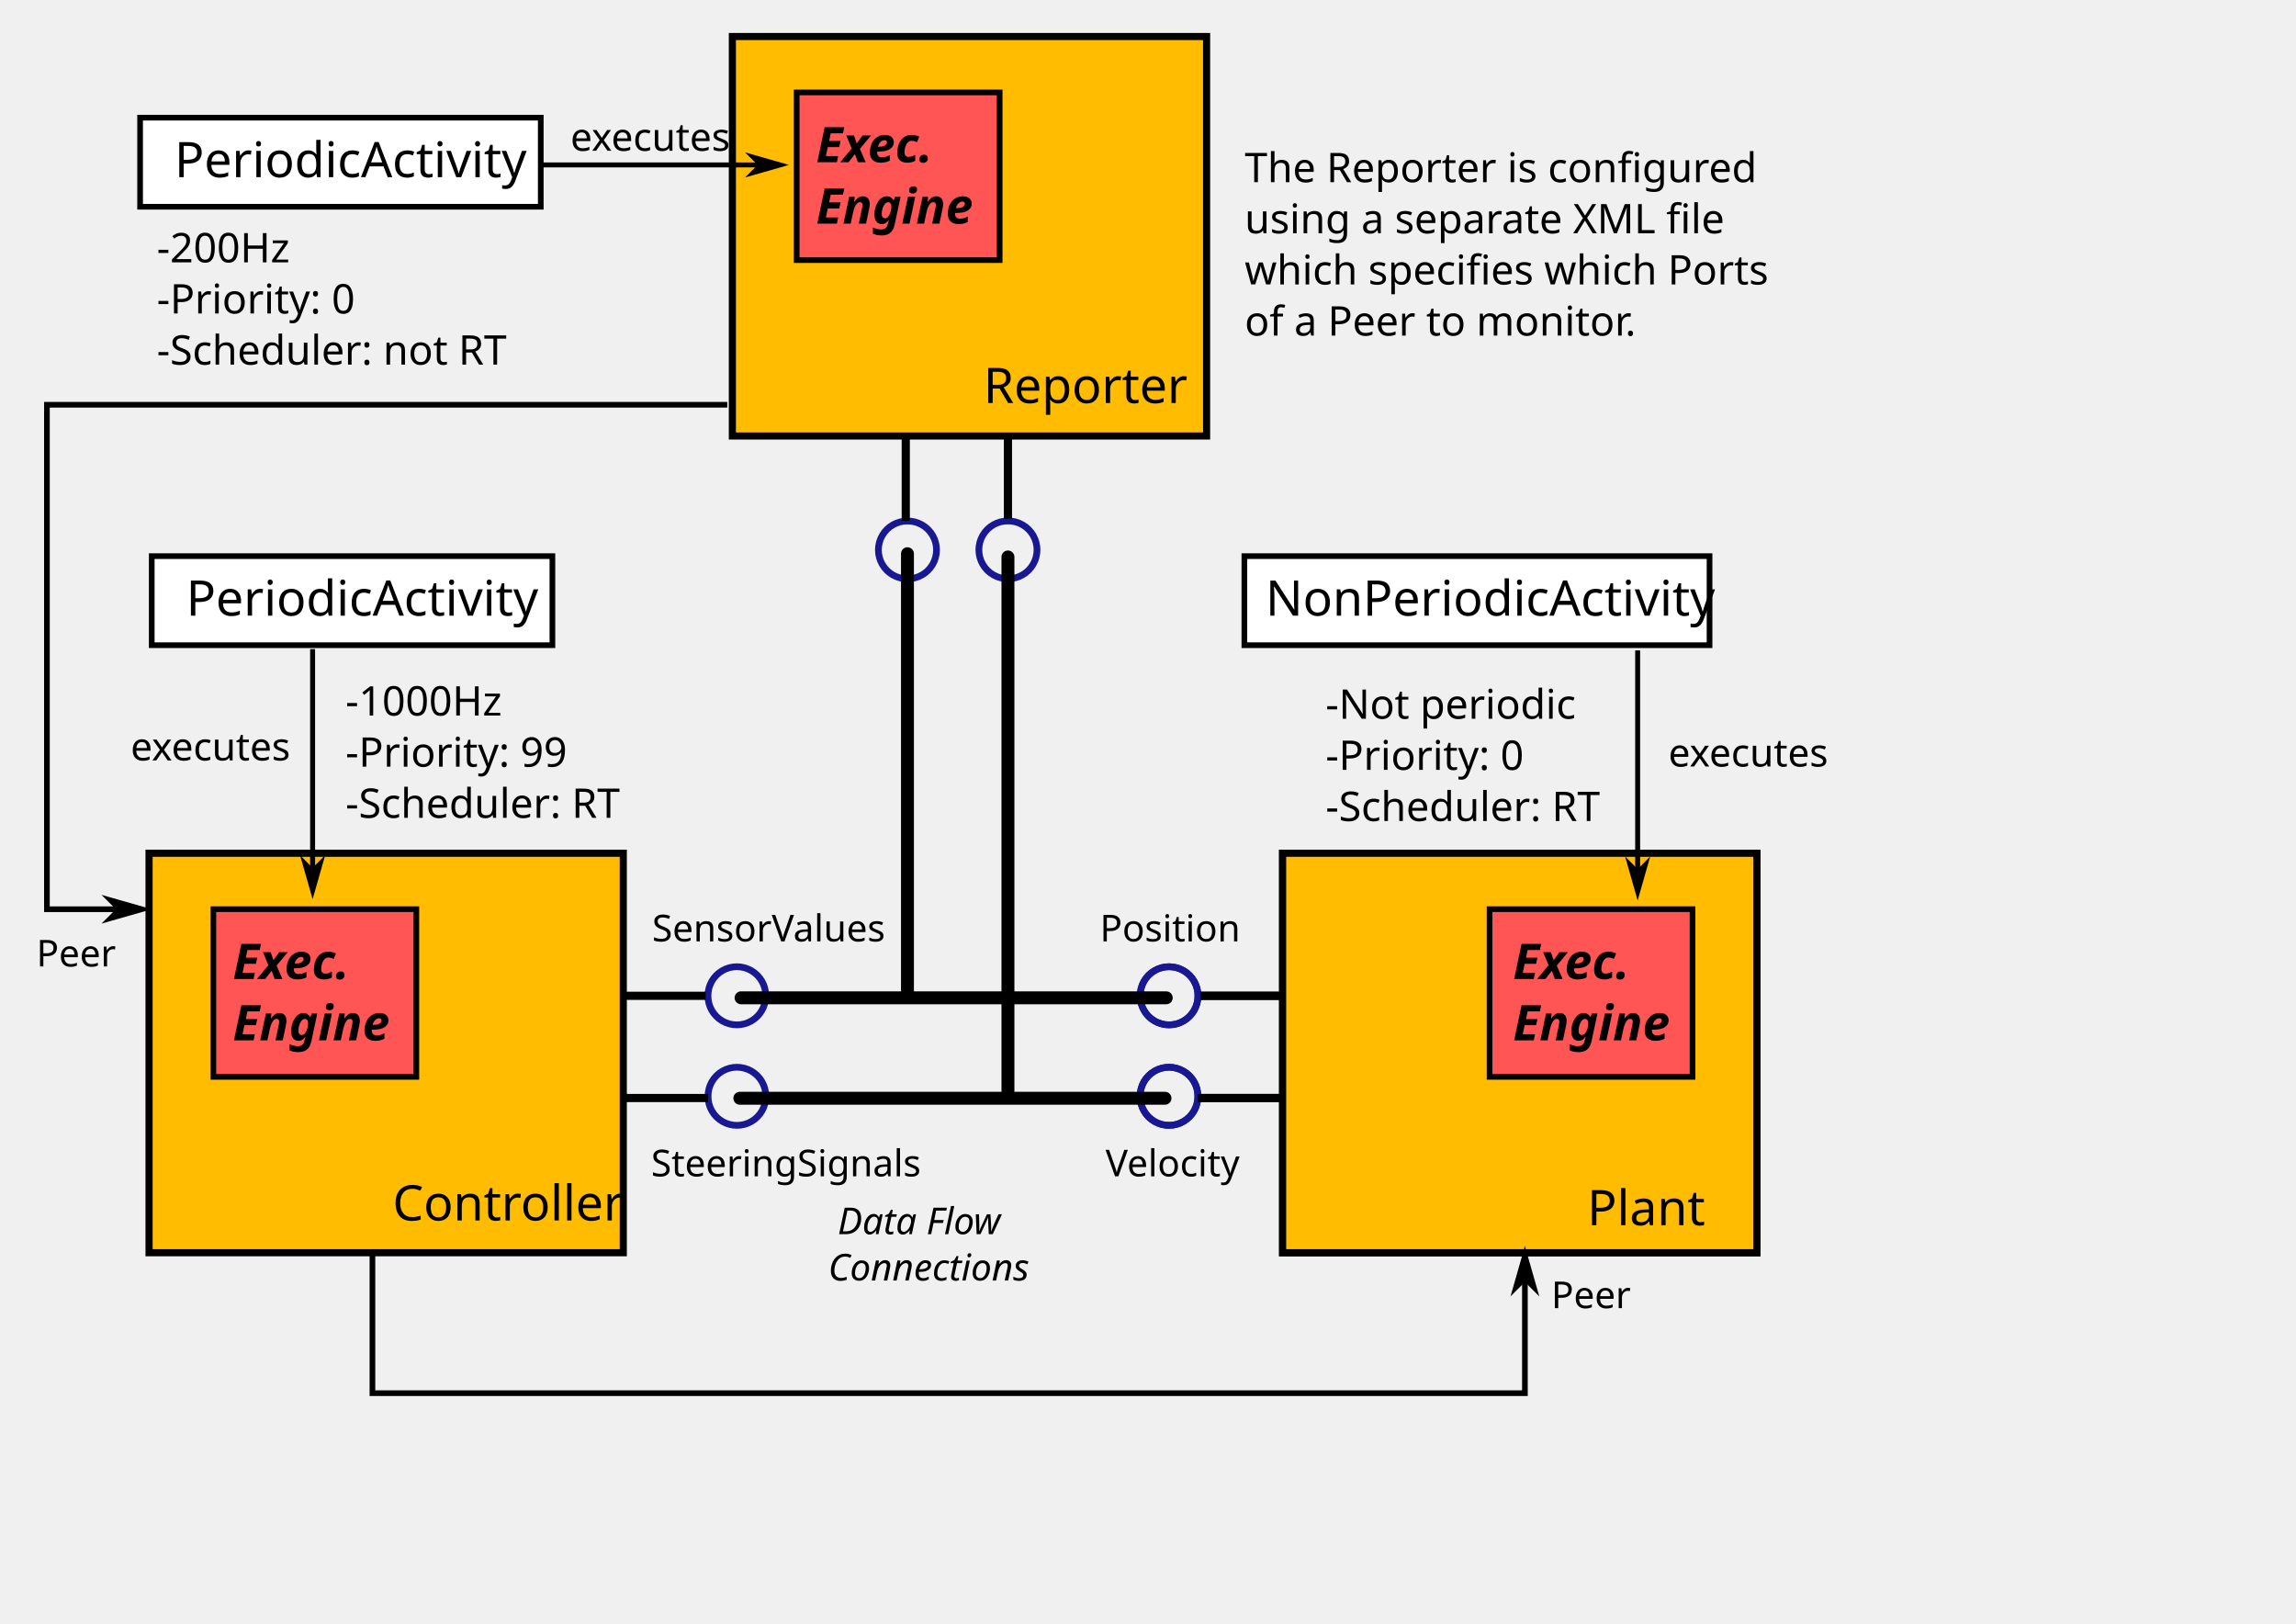
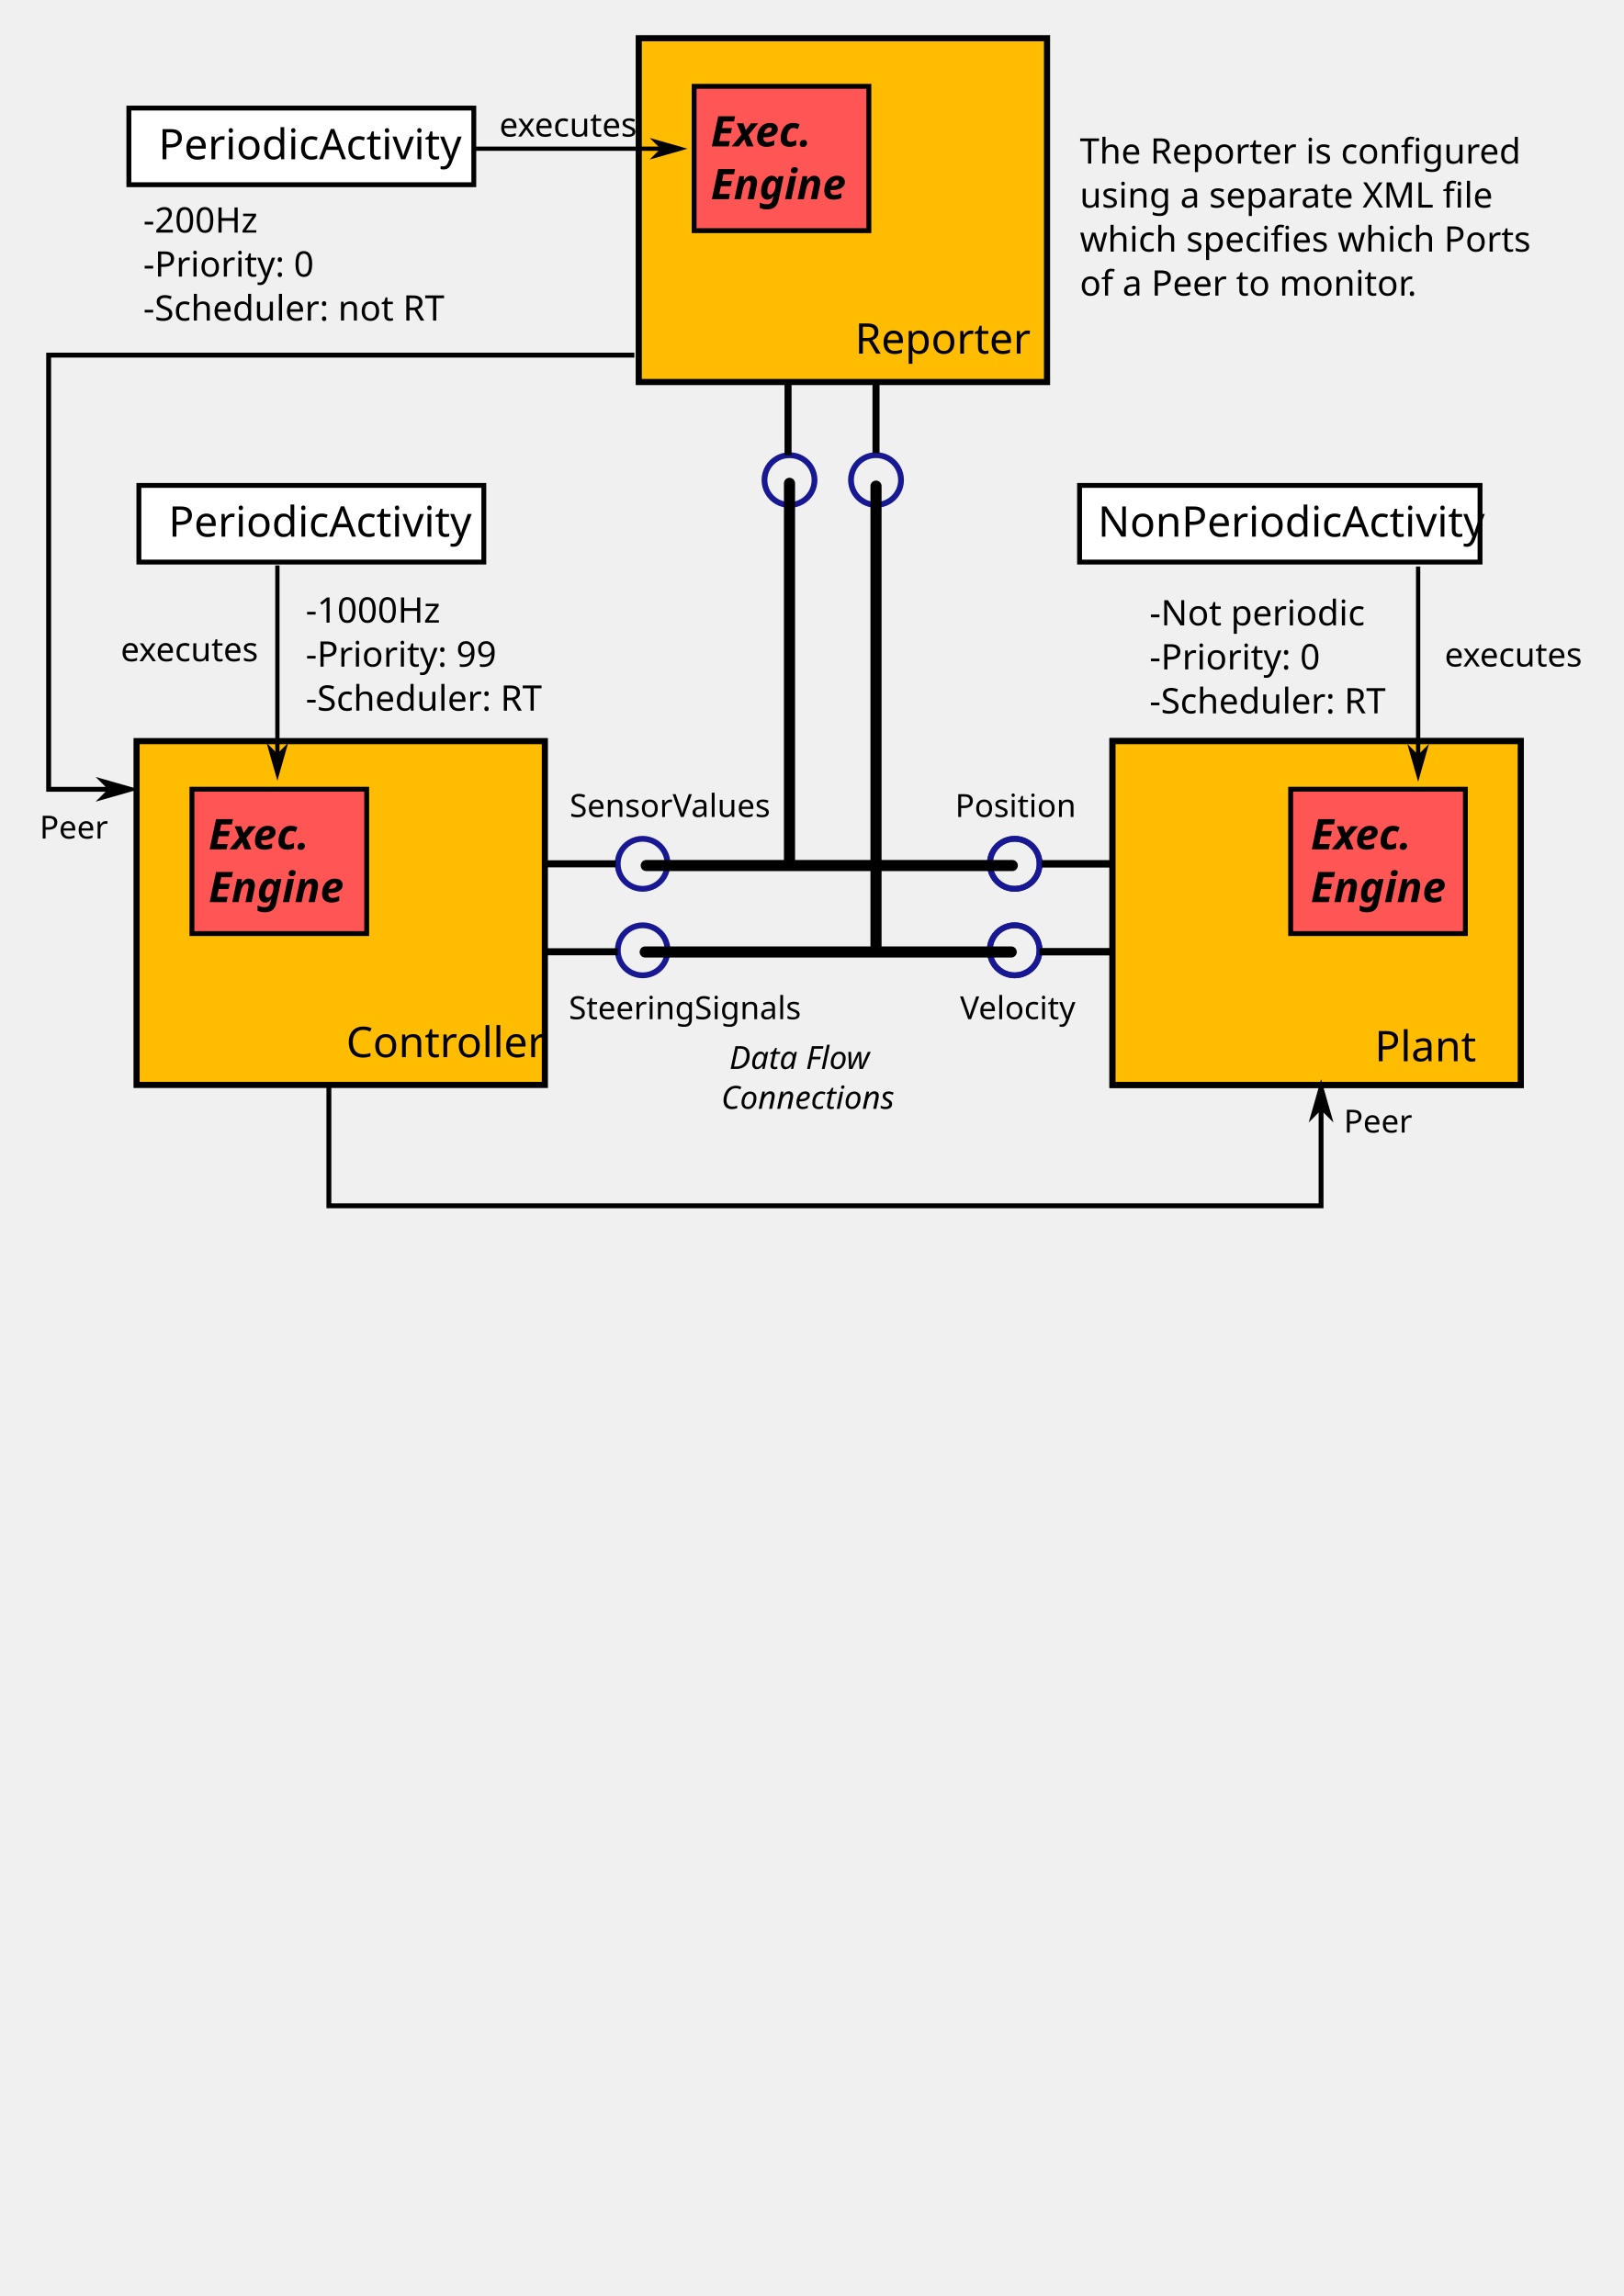
- <svg xmlns="http://www.w3.org/2000/svg" width="297mm" height="210mm" id="svg3778">
+ <svg xmlns="http://www.w3.org/2000/svg" width="744.094" height="1052.362" id="svg3778" version="1.0">
  <defs id="defs3780">
-     <marker orient="auto" refY="0.0" refX="0.0" id="Dot_s" style="overflow:visible">
-       <path id="path2349" d="M -2.5,-1.0 C -2.5,1.76 -4.74,4.0 -7.5,4.0 C -10.26,4.0 -12.5,1.76 -12.5,-1.0 C -12.5,-3.76 -10.26,-6.0 -7.5,-6.0 C -4.74,-6.0 -2.5,-3.76 -2.5,-1.0 z " style="fill-rule:evenodd;stroke:#000000;stroke-width:1.0pt;marker-start:none;marker-end:none" transform="scale(0.2) translate(7.125493, 1)" />
+     <marker orient="auto" refY="0" refX="0" id="Dot_s" style="overflow:visible">
+       <path id="path2349" d="M -2.5,-1 C -2.5,1.76 -4.74,4 -7.5,4 C -10.26,4 -12.5,1.76 -12.5,-1 C -12.5,-3.76 -10.26,-6 -7.5,-6 C -4.74,-6 -2.5,-3.76 -2.5,-1 z " style="fill-rule:evenodd;stroke:#000000;stroke-width:1pt;marker-start:none;marker-end:none" transform="matrix(0.2,0,0,0.2,1.425099,0.2)" />
    </marker>
-     <marker orient="auto" refY="0.0" refX="0.0" id="Dot_m" style="overflow:visible">
-       <path id="path2794" d="M -2.5,-1.0 C -2.5,1.76 -4.74,4.0 -7.5,4.0 C -10.26,4.0 -12.5,1.76 -12.5,-1.0 C -12.5,-3.76 -10.26,-6.0 -7.5,-6.0 C -4.74,-6.0 -2.5,-3.76 -2.5,-1.0 z " style="fill-rule:evenodd;stroke:#000000;stroke-width:1.0pt;marker-start:none;marker-end:none" transform="scale(0.4) translate(7.125493, 1)" />
+     <marker orient="auto" refY="0" refX="0" id="Dot_m" style="overflow:visible">
+       <path id="path2794" d="M -2.5,-1 C -2.5,1.76 -4.74,4 -7.5,4 C -10.26,4 -12.5,1.76 -12.5,-1 C -12.5,-3.76 -10.26,-6 -7.5,-6 C -4.74,-6 -2.5,-3.76 -2.5,-1 z " style="fill-rule:evenodd;stroke:#000000;stroke-width:1pt;marker-start:none;marker-end:none" transform="matrix(0.4,0,0,0.4,2.850197,0.4)" />
    </marker>
-     <marker orient="auto" refY="0.0" refX="0.0" id="Arrow2Mend" style="overflow:visible;">
-       <path id="path2835" style="font-size:12.0;fill-rule:evenodd;stroke-width:0.625;stroke-linejoin:round;" d="M 8.719,4.034 L -2.207,0.016 L 8.719,-4.002 C 6.973,-1.63 6.983,1.616 8.719,4.034 z " transform="scale(0.6) rotate(180) translate(-5,0)" />
+     <marker orient="auto" refY="0" refX="0" id="Arrow2Mend" style="overflow:visible">
+       <path id="path2835" style="font-size:12px;fill-rule:evenodd;stroke-width:0.625;stroke-linejoin:round" d="M 8.719,4.034 L -2.207,0.016 L 8.719,-4.002 C 6.973,-1.63 6.983,1.616 8.719,4.034 z " transform="matrix(-0.6,0,0,-0.6,3,0)" />
    </marker>
-     <marker orient="auto" refY="0.0" refX="0.0" id="Arrow1Mstart" style="overflow:visible">
-       <path id="path2856" d="M 0.0,0.0 L 5.0,-5.0 L -12.5,0.0 L 5.0,5.0 L 0.0,0.0 z " style="fill-rule:evenodd;stroke:#000000;stroke-width:1.0pt;marker-start:none" transform="scale(0.4)" />
+     <marker orient="auto" refY="0" refX="0" id="Arrow1Mstart" style="overflow:visible">
+       <path id="path2856" d="M 0,0 L 5,-5 L -12.5,0 L 5,5 L 0,0 z " style="fill-rule:evenodd;stroke:#000000;stroke-width:1pt;marker-start:none" transform="scale(0.4,0.4)" />
    </marker>
-     <marker orient="auto" refY="0.0" refX="0.0" id="Arrow1Lend" style="overflow:visible;">
-       <path id="path2859" d="M 0.0,0.0 L 5.0,-5.0 L -12.5,0.0 L 5.0,5.0 L 0.0,0.0 z " style="fill-rule:evenodd;stroke:#000000;stroke-width:1.0pt;marker-start:none;" transform="scale(0.8) rotate(180)" />
+     <marker orient="auto" refY="0" refX="0" id="Arrow1Lend" style="overflow:visible">
+       <path id="path2859" d="M 0,0 L 5,-5 L -12.5,0 L 5,5 L 0,0 z " style="fill-rule:evenodd;stroke:#000000;stroke-width:1pt;marker-start:none" transform="scale(-0.8,-0.8)" />
    </marker>
-     <marker orient="auto" refY="0.0" refX="0.0" id="Arrow1Mend" style="overflow:visible;">
-       <path id="path2853" d="M 0.0,0.0 L 5.0,-5.0 L -12.5,0.0 L 5.0,5.0 L 0.0,0.0 z " style="fill-rule:evenodd;stroke:#000000;stroke-width:1.0pt;marker-start:none;" transform="scale(0.4) rotate(180)" />
+     <marker orient="auto" refY="0" refX="0" id="Arrow1Mend" style="overflow:visible">
+       <path id="path2853" d="M 0,0 L 5,-5 L -12.5,0 L 5,5 L 0,0 z " style="fill-rule:evenodd;stroke:#000000;stroke-width:1pt;marker-start:none" transform="scale(-0.4,-0.4)" />
    </marker>
  </defs>
  <g id="layer1">
-     <rect style="opacity:1;color:#000000;fill:#ffbc00;fill-opacity:1;fill-rule:nonzero;stroke:#000000;stroke-width:3.48;stroke-linecap:butt;stroke-linejoin:miter;marker:none;marker-start:none;marker-mid:none;marker-end:none;stroke-miterlimit:4;stroke-dasharray:none;stroke-dashoffset:0;stroke-opacity:1;visibility:visible;display:inline;overflow:visible" id="rect4682" width="231.853" height="195.275" x="358.055" y="17.85" />
-     <text xml:space="preserve" style="font-size:24px;font-style:normal;font-variant:normal;font-weight:normal;font-stretch:normal;text-align:start;line-height:125%;writing-mode:lr-tb;text-anchor:start;fill:#000000;fill-opacity:1;stroke:none;stroke-width:1px;stroke-linecap:butt;stroke-linejoin:miter;stroke-opacity:1;font-family:Bitstream Charter" x="480.834" y="197.004" id="text6465">
-       <tspan id="tspan6467" x="480.834" y="197.004">Reporter</tspan>
+     <rect style="opacity:1;color:#000000;fill:#ffbc00;fill-opacity:1;fill-rule:nonzero;stroke:#000000;stroke-width:2.808;stroke-linecap:butt;stroke-linejoin:miter;marker:none;marker-start:none;marker-mid:none;marker-end:none;stroke-miterlimit:4;stroke-dasharray:none;stroke-dashoffset:0;stroke-opacity:1;visibility:visible;display:inline;overflow:visible" id="rect4682" width="187.101" height="157.583" x="292.724" y="17.514" />
+     <text xml:space="preserve" style="font-size:19.368px;font-style:normal;font-variant:normal;font-weight:normal;font-stretch:normal;text-align:start;line-height:125%;writing-mode:lr-tb;text-anchor:start;fill:#000000;fill-opacity:1;stroke:none;stroke-width:1px;stroke-linecap:butt;stroke-linejoin:miter;stroke-opacity:1;font-family:Bitstream Charter" x="391.804" y="162.088" id="text6465">
+       <tspan id="tspan6467" x="391.804" y="162.088">Reporter</tspan>
    </text>
-     <rect style="opacity:1;color:#000000;fill:#ff5555;fill-opacity:1;fill-rule:nonzero;stroke:#000000;stroke-width:2.771;stroke-linecap:butt;stroke-linejoin:miter;marker:none;marker-start:none;marker-mid:none;marker-end:none;stroke-miterlimit:4;stroke-dasharray:none;stroke-dashoffset:0;stroke-opacity:1;visibility:visible;display:inline;overflow:visible" id="rect4053" width="99.233" height="81.979" x="389.496" y="45.177" />
-     <rect y="57.523" x="68.497" height="43.538" width="195.883" id="rect1392" style="opacity:1;color:#000000;fill:#ffffff;fill-opacity:1;fill-rule:nonzero;stroke:#000000;stroke-width:2.771;stroke-linecap:butt;stroke-linejoin:miter;marker:none;marker-start:none;marker-mid:none;marker-end:none;stroke-miterlimit:4;stroke-dasharray:none;stroke-dashoffset:0;stroke-opacity:1;visibility:visible;display:inline;overflow:visible" />
-     <text xml:space="preserve" style="font-size:24px;font-style:normal;font-variant:normal;font-weight:normal;font-stretch:normal;text-align:start;line-height:125%;writing-mode:lr-tb;text-anchor:start;fill:#000000;fill-opacity:1;stroke:none;stroke-width:1px;stroke-linecap:butt;stroke-linejoin:miter;stroke-opacity:1;font-family:Bitstream Charter" x="85.323" y="86.615" id="text1394">
-       <tspan id="tspan1396" x="85.323" y="86.615">PeriodicActivity</tspan>
+     <rect style="opacity:1;color:#000000;fill:#ff5555;fill-opacity:1;fill-rule:nonzero;stroke:#000000;stroke-width:2.236;stroke-linecap:butt;stroke-linejoin:miter;marker:none;marker-start:none;marker-mid:none;marker-end:none;stroke-miterlimit:4;stroke-dasharray:none;stroke-dashoffset:0;stroke-opacity:1;visibility:visible;display:inline;overflow:visible" id="rect4053" width="80.079" height="66.156" x="318.096" y="39.567" />
+     <rect y="49.53" x="59.056" height="35.134" width="158.073" id="rect1392" style="opacity:1;color:#000000;fill:#ffffff;fill-opacity:1;fill-rule:nonzero;stroke:#000000;stroke-width:2.236;stroke-linecap:butt;stroke-linejoin:miter;marker:none;marker-start:none;marker-mid:none;marker-end:none;stroke-miterlimit:4;stroke-dasharray:none;stroke-dashoffset:0;stroke-opacity:1;visibility:visible;display:inline;overflow:visible" />
+     <text xml:space="preserve" style="font-size:19.368px;font-style:normal;font-variant:normal;font-weight:normal;font-stretch:normal;text-align:start;line-height:125%;writing-mode:lr-tb;text-anchor:start;fill:#000000;fill-opacity:1;stroke:none;stroke-width:1px;stroke-linecap:butt;stroke-linejoin:miter;stroke-opacity:1;font-family:Bitstream Charter" x="72.634" y="73.006" id="text1394">
+       <tspan id="tspan1396" x="72.634" y="73.006">PeriodicActivity</tspan>
    </text>
-     <path style="fill:none;fill-opacity:0.75;fill-rule:evenodd;stroke:#000000;stroke-width:2.417;stroke-linecap:butt;stroke-linejoin:miter;marker-end:url(#Arrow1Mend);stroke-miterlimit:4;stroke-dasharray:none;stroke-opacity:1" d="M 263.507,80.615 L 371.315,80.615" id="path1398" />
-     <text xml:space="preserve" style="font-size:18.954px;font-style:normal;font-variant:normal;font-weight:normal;font-stretch:normal;text-align:start;line-height:125%;writing-mode:lr-tb;text-anchor:start;fill:#000000;fill-opacity:1;stroke:none;stroke-width:1px;stroke-linecap:butt;stroke-linejoin:miter;stroke-opacity:1;font-family:Bitstream Charter" x="278.896" y="73.707" id="text2273">
-       <tspan id="tspan2275" x="278.896" y="73.707">executes</tspan>
+     <path style="fill:none;fill-opacity:0.75;fill-rule:evenodd;stroke:#000000;stroke-width:1.95;stroke-linecap:butt;stroke-linejoin:miter;marker-end:url(#Arrow1Mend);stroke-miterlimit:4;stroke-dasharray:none;stroke-opacity:1" d="M 216.425,68.164 L 303.424,68.164" id="path1398" />
+     <text xml:space="preserve" style="font-size:15.296px;font-style:normal;font-variant:normal;font-weight:normal;font-stretch:normal;text-align:start;line-height:125%;writing-mode:lr-tb;text-anchor:start;fill:#000000;fill-opacity:1;stroke:none;stroke-width:1px;stroke-linecap:butt;stroke-linejoin:miter;stroke-opacity:1;font-family:Bitstream Charter" x="228.844" y="62.59" id="text2273">
+       <tspan id="tspan2275" x="228.844" y="62.59">executes</tspan>
    </text>
-     <text xml:space="preserve" style="font-size:20px;font-style:normal;font-variant:normal;font-weight:normal;font-stretch:normal;text-align:start;line-height:125%;writing-mode:lr-tb;text-anchor:start;fill:#000000;fill-opacity:1;stroke:none;stroke-width:1px;stroke-linecap:butt;stroke-linejoin:miter;stroke-opacity:1;font-family:Bitstream Charter" x="76.678" y="128.239" id="text3313">
-       <tspan id="tspan3315" x="76.678" y="128.239">-200Hz</tspan>
-       <tspan x="76.678" y="153.239" id="tspan3317">-Priority: 0</tspan>
-       <tspan x="76.678" y="178.239" id="tspan3321">-Scheduler: not RT</tspan>
+     <text xml:space="preserve" style="font-size:16.14px;font-style:normal;font-variant:normal;font-weight:normal;font-stretch:normal;text-align:start;line-height:125%;writing-mode:lr-tb;text-anchor:start;fill:#000000;fill-opacity:1;stroke:none;stroke-width:1px;stroke-linecap:butt;stroke-linejoin:miter;stroke-opacity:1;font-family:Bitstream Charter" x="65.657" y="106.596" id="text3313">
+       <tspan id="tspan3315" x="65.657" y="106.596">-200Hz</tspan>
+       <tspan x="65.657" y="126.771" id="tspan3317">-Priority: 0</tspan>
+       <tspan x="65.657" y="146.945" id="tspan3321">-Scheduler: not RT</tspan>
    </text>
-     <text xml:space="preserve" style="font-size:24px;font-style:italic;font-variant:normal;font-weight:bold;font-stretch:normal;text-align:start;line-height:125%;writing-mode:lr-tb;text-anchor:start;fill:#000000;fill-opacity:1;stroke:none;stroke-width:1px;stroke-linecap:butt;stroke-linejoin:miter;stroke-opacity:1;font-family:Bitstream Charter" x="398.945" y="79.308" id="text3323">
-       <tspan id="tspan3325" x="398.945" y="79.308">Exec.</tspan>
-       <tspan x="398.945" y="109.308" id="tspan3383">Engine</tspan>
+     <text xml:space="preserve" style="font-size:19.368px;font-style:italic;font-variant:normal;font-weight:bold;font-stretch:normal;text-align:start;line-height:125%;writing-mode:lr-tb;text-anchor:start;fill:#000000;fill-opacity:1;stroke:none;stroke-width:1px;stroke-linecap:butt;stroke-linejoin:miter;stroke-opacity:1;font-family:Bitstream Charter" x="325.721" y="67.109" id="text3323">
+       <tspan id="tspan3325" x="325.721" y="67.109">Exec.</tspan>
+       <tspan x="325.721" y="91.319" id="tspan3383">Engine</tspan>
    </text>
-     <g id="g3563" transform="translate(0,-146)">
+     <g id="g3563" transform="matrix(0.8069806,0,0,0.8069806,3.780059,-114.7095)">
      <rect style="opacity:1;color:#000000;fill:#ffffff;fill-opacity:1;fill-rule:nonzero;stroke:#000000;stroke-width:2.771;stroke-linecap:butt;stroke-linejoin:miter;marker:none;marker-start:none;marker-mid:none;marker-end:none;stroke-miterlimit:4;stroke-dasharray:none;stroke-dashoffset:0;stroke-opacity:1;visibility:visible;display:inline;overflow:visible" id="rect2256" width="195.883" height="43.538" x="74.184" y="417.851" />
      <text id="text2258" y="446.942" x="91.01" style="font-size:24px;font-style:normal;font-variant:normal;font-weight:normal;font-stretch:normal;text-align:start;line-height:125%;writing-mode:lr-tb;text-anchor:start;fill:#000000;fill-opacity:1;stroke:none;stroke-width:1px;stroke-linecap:butt;stroke-linejoin:miter;stroke-opacity:1;font-family:Bitstream Charter" xml:space="preserve">
        <tspan y="446.942" x="91.01" id="tspan2260">PeriodicActivity</tspan>
      </text>
    </g>
-     <text xml:space="preserve" style="font-size:18.954px;font-style:normal;font-variant:normal;font-weight:normal;font-stretch:normal;text-align:start;line-height:125%;writing-mode:lr-tb;text-anchor:start;fill:#000000;fill-opacity:1;stroke:none;stroke-width:1px;stroke-linecap:butt;stroke-linejoin:miter;stroke-opacity:1;font-family:Bitstream Charter" x="63.862" y="371.706" id="text2264">
-       <tspan id="tspan2266" x="63.862" y="371.706">executes</tspan>
+     <text xml:space="preserve" style="font-size:15.296px;font-style:normal;font-variant:normal;font-weight:normal;font-stretch:normal;text-align:start;line-height:125%;writing-mode:lr-tb;text-anchor:start;fill:#000000;fill-opacity:1;stroke:none;stroke-width:1px;stroke-linecap:butt;stroke-linejoin:miter;stroke-opacity:1;font-family:Bitstream Charter" x="55.316" y="303.069" id="text2264">
+       <tspan id="tspan2266" x="55.316" y="303.069">executes</tspan>
    </text>
-     <text xml:space="preserve" style="font-size:20px;font-style:normal;font-variant:normal;font-weight:normal;font-stretch:normal;text-align:start;line-height:125%;writing-mode:lr-tb;text-anchor:start;fill:#000000;fill-opacity:1;stroke:none;stroke-width:1px;stroke-linecap:butt;stroke-linejoin:miter;stroke-opacity:1;font-family:Bitstream Charter" x="168.921" y="349.78" id="text2268">
-       <tspan id="tspan2270" x="168.921" y="349.78">-1000Hz</tspan>
-       <tspan x="168.921" y="374.78" id="tspan2272">-Priority: 99</tspan>
-       <tspan x="168.921" y="399.78" id="tspan2274">-Scheduler: RT</tspan>
+     <text xml:space="preserve" style="font-size:16.14px;font-style:normal;font-variant:normal;font-weight:normal;font-stretch:normal;text-align:start;line-height:125%;writing-mode:lr-tb;text-anchor:start;fill:#000000;fill-opacity:1;stroke:none;stroke-width:1px;stroke-linecap:butt;stroke-linejoin:miter;stroke-opacity:1;font-family:Bitstream Charter" x="140.096" y="285.375" id="text2268">
+       <tspan id="tspan2270" x="140.096" y="285.375">-1000Hz</tspan>
+       <tspan x="140.096" y="305.55" id="tspan2272">-Priority: 99</tspan>
+       <tspan x="140.096" y="325.724" id="tspan2274">-Scheduler: RT</tspan>
    </text>
-     <g id="g3568" transform="translate(0,-154.7595)">
+     <g id="g3568" transform="matrix(0.8069806,0,0,0.8069806,3.780059,-121.7783)">
      <rect style="opacity:1;color:#000000;fill:#ffffff;fill-opacity:1;fill-rule:nonzero;stroke:#000000;stroke-width:2.771;stroke-linecap:butt;stroke-linejoin:miter;marker:none;marker-start:none;marker-mid:none;marker-end:none;stroke-miterlimit:4;stroke-dasharray:none;stroke-dashoffset:0;stroke-opacity:1;visibility:visible;display:inline;overflow:visible" id="rect2290" width="227.424" height="43.538" x="608.377" y="426.61" />
      <text id="text2292" y="455.702" x="618.745" style="font-size:24px;font-style:normal;font-variant:normal;font-weight:normal;font-stretch:normal;text-align:start;line-height:125%;writing-mode:lr-tb;text-anchor:start;fill:#000000;fill-opacity:1;stroke:none;stroke-width:1px;stroke-linecap:butt;stroke-linejoin:miter;stroke-opacity:1;font-family:Bitstream Charter" xml:space="preserve">
        <tspan y="455.702" x="618.745" id="tspan2294">NonPeriodicActivity</tspan>
      </text>
    </g>
-     <text xml:space="preserve" style="font-size:18.954px;font-style:normal;font-variant:normal;font-weight:normal;font-stretch:normal;text-align:start;line-height:125%;writing-mode:lr-tb;text-anchor:start;fill:#000000;fill-opacity:1;stroke:none;stroke-width:1px;stroke-linecap:butt;stroke-linejoin:miter;stroke-opacity:1;font-family:Bitstream Charter" x="815.695" y="374.695" id="text2298">
-       <tspan id="tspan2300" x="815.695" y="374.695">executes</tspan>
+     <text xml:space="preserve" style="font-size:15.296px;font-style:normal;font-variant:normal;font-weight:normal;font-stretch:normal;text-align:start;line-height:125%;writing-mode:lr-tb;text-anchor:start;fill:#000000;fill-opacity:1;stroke:none;stroke-width:1px;stroke-linecap:butt;stroke-linejoin:miter;stroke-opacity:1;font-family:Bitstream Charter" x="662.03" y="305.482" id="text2298">
+       <tspan id="tspan2300" x="662.03" y="305.482">executes</tspan>
    </text>
-     <text xml:space="preserve" style="font-size:20px;font-style:normal;font-variant:normal;font-weight:normal;font-stretch:normal;text-align:start;line-height:125%;writing-mode:lr-tb;text-anchor:start;fill:#000000;fill-opacity:1;stroke:none;stroke-width:1px;stroke-linecap:butt;stroke-linejoin:miter;stroke-opacity:1;font-family:Bitstream Charter" x="648.099" y="351.327" id="text2302">
-       <tspan id="tspan2304" x="648.099" y="351.327">-Not periodic</tspan>
-       <tspan x="648.099" y="376.327" id="tspan2306">-Priority: 0</tspan>
-       <tspan x="648.099" y="401.327" id="tspan2308">-Scheduler: RT</tspan>
+     <text xml:space="preserve" style="font-size:16.14px;font-style:normal;font-variant:normal;font-weight:normal;font-stretch:normal;text-align:start;line-height:125%;writing-mode:lr-tb;text-anchor:start;fill:#000000;fill-opacity:1;stroke:none;stroke-width:1px;stroke-linecap:butt;stroke-linejoin:miter;stroke-opacity:1;font-family:Bitstream Charter" x="526.784" y="286.623" id="text2302">
+       <tspan id="tspan2304" x="526.784" y="286.623">-Not periodic</tspan>
+       <tspan x="526.784" y="306.798" id="tspan2306">-Priority: 0</tspan>
+       <tspan x="526.784" y="326.972" id="tspan2308">-Scheduler: RT</tspan>
    </text>
-     <g id="g1902" transform="matrix(0,-0.5637876,-0.5637876,0,649.7925,351.8502)">
+     <g id="g1902" transform="matrix(0,-0.4549656,-0.4549656,0,528.15,287.0459)">
      <path d="M 172.394 278.483 A 25.049 25.049 0 1 1  122.297,278.483 A 25.049 25.049 0 1 1  172.394 278.483 z" id="path1904" style="opacity:1;color:#000000;fill:none;fill-opacity:1;fill-rule:nonzero;stroke:#181992;stroke-width:5.853;stroke-linecap:round;stroke-linejoin:round;marker:none;marker-start:none;marker-mid:none;marker-end:none;stroke-miterlimit:4;stroke-dasharray:none;stroke-dashoffset:0;stroke-opacity:1;visibility:visible;display:inline;overflow:visible" />
      <path id="path1906" d="M 174.394,278.483 L 246.593,278.483" style="fill:none;fill-opacity:0.75;fill-rule:evenodd;stroke:#000000;stroke-width:7.095;stroke-linecap:butt;stroke-linejoin:miter;stroke-miterlimit:4;stroke-dasharray:none;stroke-opacity:1" />
    </g>
-     <g id="g1908" transform="matrix(0,-0.5637876,-0.5637876,0,600.6655,351.884)">
+     <g id="g1908" transform="matrix(0,-0.4549656,-0.4549656,0,488.5055,287.0732)">
      <path d="M 172.394 278.483 A 25.049 25.049 0 1 1  122.297,278.483 A 25.049 25.049 0 1 1  172.394 278.483 z" id="path1910" style="opacity:1;color:#000000;fill:none;fill-opacity:1;fill-rule:nonzero;stroke:#181992;stroke-width:5.853;stroke-linecap:round;stroke-linejoin:round;marker:none;marker-start:none;marker-mid:none;marker-end:none;stroke-miterlimit:4;stroke-dasharray:none;stroke-dashoffset:0;stroke-opacity:1;visibility:visible;display:inline;overflow:visible" />
      <path id="path1912" d="M 172.394,279.956 L 244.593,279.956" style="fill:none;fill-opacity:0.75;fill-rule:evenodd;stroke:#000000;stroke-width:7.095;stroke-linecap:butt;stroke-linejoin:miter;stroke-miterlimit:4;stroke-dasharray:none;stroke-opacity:1" />
    </g>
-     <g id="g2496" transform="translate(-19.61699,-123.9309)">
+     <g id="g2496" transform="matrix(0.8069806,0,0,0.8069806,-12.05047,-96.90021)">
      <rect y="541.016" x="92.493" height="195.275" width="231.853" id="rect2434" style="opacity:1;color:#000000;fill:#ffbc00;fill-opacity:1;fill-rule:nonzero;stroke:#000000;stroke-width:3.48;stroke-linecap:butt;stroke-linejoin:miter;marker:none;marker-start:none;marker-mid:none;marker-end:none;stroke-miterlimit:4;stroke-dasharray:none;stroke-dashoffset:0;stroke-opacity:1;visibility:visible;display:inline;overflow:visible" />
      <rect y="568.343" x="123.933" height="81.979" width="99.233" id="rect2436" style="opacity:1;color:#000000;fill:#ff5555;fill-opacity:1;fill-rule:nonzero;stroke:#000000;stroke-width:2.771;stroke-linecap:butt;stroke-linejoin:miter;marker:none;marker-start:none;marker-mid:none;marker-end:none;stroke-miterlimit:4;stroke-dasharray:none;stroke-dashoffset:0;stroke-opacity:1;visibility:visible;display:inline;overflow:visible" />
      <text id="text2438" y="602.473" x="133.382" style="font-size:24px;font-style:italic;font-variant:normal;font-weight:bold;font-stretch:normal;text-align:start;line-height:125%;writing-mode:lr-tb;text-anchor:start;fill:#000000;fill-opacity:1;stroke:none;stroke-width:1px;stroke-linecap:butt;stroke-linejoin:miter;stroke-opacity:1;font-family:Bitstream Charter" xml:space="preserve">
        <tspan y="602.473" x="133.382" id="tspan2440">Exec.</tspan>
        <tspan id="tspan2442" y="632.473" x="133.382">Engine</tspan>
      </text>
      <g transform="matrix(-0.5637876,0,0,0.5637876,477.596,427.2269)" id="g2444" style="display:inline">
        <g id="g2446" transform="translate(26,46.94691)">
          <path d="M 172.394 278.483 A 25.049 25.049 0 1 1  122.297,278.483 A 25.049 25.049 0 1 1  172.394 278.483 z" id="path2448" style="opacity:1;color:#000000;fill:none;fill-opacity:1;fill-rule:nonzero;stroke:#181992;stroke-width:5.853;stroke-linecap:round;stroke-linejoin:round;marker:none;marker-start:none;marker-mid:none;marker-end:none;stroke-miterlimit:4;stroke-dasharray:none;stroke-dashoffset:0;stroke-opacity:1;visibility:visible;display:inline;overflow:visible" />
          <path id="path2450" d="M 174.394,278.483 L 246.593,278.483" style="fill:none;fill-opacity:0.75;fill-rule:evenodd;stroke:#000000;stroke-width:7.095;stroke-linecap:butt;stroke-linejoin:miter;stroke-miterlimit:4;stroke-dasharray:none;stroke-opacity:1" />
        </g>
        <g id="g2452" transform="translate(25.94009,134.0844)">
          <path d="M 172.394 278.483 A 25.049 25.049 0 1 1  122.297,278.483 A 25.049 25.049 0 1 1  172.394 278.483 z" id="path2454" style="opacity:1;color:#000000;fill:none;fill-opacity:1;fill-rule:nonzero;stroke:#181992;stroke-width:5.853;stroke-linecap:round;stroke-linejoin:round;marker:none;marker-start:none;marker-mid:none;marker-end:none;stroke-miterlimit:4;stroke-dasharray:none;stroke-dashoffset:0;stroke-opacity:1;visibility:visible;display:inline;overflow:visible" />
          <path id="path2456" d="M 172.394,279.956 L 244.593,279.956" style="fill:none;fill-opacity:0.75;fill-rule:evenodd;stroke:#000000;stroke-width:7.095;stroke-linecap:butt;stroke-linejoin:miter;stroke-miterlimit:4;stroke-dasharray:none;stroke-opacity:1" />
        </g>
      </g>
    </g>
-     <g id="g2546" transform="translate(0,-141.0958)">
+     <g id="g2546" transform="matrix(0.8069806,0,0,0.8069806,3.780059,-110.7519)">
      <rect transform="scale(-1,1)" y="558.181" x="-858.931" height="195.275" width="231.853" id="rect2458" style="color:#000000;fill:#ffbc00;fill-opacity:1;fill-rule:nonzero;stroke:#000000;stroke-width:3.48;stroke-linecap:butt;stroke-linejoin:miter;marker:none;marker-start:none;marker-mid:none;marker-end:none;stroke-miterlimit:4;stroke-dasharray:none;stroke-dashoffset:0;stroke-opacity:1;visibility:visible;display:inline;overflow:visible" />
      <rect transform="scale(-1,1)" y="585.508" x="-827.491" height="81.979" width="99.233" id="rect2460" style="color:#000000;fill:#ff0035;fill-opacity:1;fill-rule:nonzero;stroke:#000000;stroke-width:2.771;stroke-linecap:butt;stroke-linejoin:miter;marker:none;marker-start:none;marker-mid:none;marker-end:none;stroke-miterlimit:4;stroke-dasharray:none;stroke-dashoffset:0;stroke-opacity:1;visibility:visible;display:inline;overflow:visible" />
      <text id="text2462" y="619.638" x="739.652" style="font-size:24px;font-style:italic;font-variant:normal;font-weight:bold;font-stretch:normal;text-align:start;line-height:125%;writing-mode:lr-tb;text-anchor:start;fill:#000000;fill-opacity:1;stroke:none;stroke-width:1px;stroke-linecap:butt;stroke-linejoin:miter;stroke-opacity:1;font-family:Bitstream Charter" xml:space="preserve">
        <tspan y="619.638" x="739.652" id="tspan2464">Exec.</tspan>
        <tspan id="tspan2466" y="649.638" x="739.652">Engine</tspan>
      </text>
      <g transform="matrix(0.5637876,0,0,0.5637876,473.8279,444.3918)" id="g2468" style="display:inline">
        <g id="g2470" transform="translate(26,46.94691)">
          <path d="M 172.394 278.483 A 25.049 25.049 0 1 1  122.297,278.483 A 25.049 25.049 0 1 1  172.394 278.483 z" id="path2472" style="opacity:1;color:#000000;fill:none;fill-opacity:1;fill-rule:nonzero;stroke:#181992;stroke-width:5.853;stroke-linecap:round;stroke-linejoin:round;marker:none;marker-start:none;marker-mid:none;marker-end:none;stroke-miterlimit:4;stroke-dasharray:none;stroke-dashoffset:0;stroke-opacity:1;visibility:visible;display:inline;overflow:visible" />
          <path id="path2474" d="M 174.394,278.483 L 246.593,278.483" style="fill:none;fill-opacity:0.75;fill-rule:evenodd;stroke:#000000;stroke-width:7.095;stroke-linecap:butt;stroke-linejoin:miter;stroke-miterlimit:4;stroke-dasharray:none;stroke-opacity:1" />
        </g>
        <g id="g2476" transform="translate(25.94009,134.0844)">
          <path d="M 172.394 278.483 A 25.049 25.049 0 1 1  122.297,278.483 A 25.049 25.049 0 1 1  172.394 278.483 z" id="path2478" style="opacity:1;color:#000000;fill:none;fill-opacity:1;fill-rule:nonzero;stroke:#181992;stroke-width:5.853;stroke-linecap:round;stroke-linejoin:round;marker:none;marker-start:none;marker-mid:none;marker-end:none;stroke-miterlimit:4;stroke-dasharray:none;stroke-dashoffset:0;stroke-opacity:1;visibility:visible;display:inline;overflow:visible" />
          <path id="path2480" d="M 172.394,279.956 L 244.593,279.956" style="fill:none;fill-opacity:0.75;fill-rule:evenodd;stroke:#000000;stroke-width:7.095;stroke-linecap:butt;stroke-linejoin:miter;stroke-miterlimit:4;stroke-dasharray:none;stroke-opacity:1" />
        </g>
      </g>
      <rect style="color:#000000;fill:#ffbc00;fill-opacity:1;fill-rule:nonzero;stroke:#000000;stroke-width:3.48;stroke-linecap:butt;stroke-linejoin:miter;marker:none;marker-start:none;marker-mid:none;marker-end:none;stroke-miterlimit:4;stroke-dasharray:none;stroke-dashoffset:0;stroke-opacity:1;visibility:visible;display:inline;overflow:visible" id="rect2522" width="231.853" height="195.275" x="-858.931" y="558.181" transform="scale(-1,1)" />
      <rect style="color:#000000;fill:#ff5555;fill-opacity:1;fill-rule:nonzero;stroke:#000000;stroke-width:2.771;stroke-linecap:butt;stroke-linejoin:miter;marker:none;marker-start:none;marker-mid:none;marker-end:none;stroke-miterlimit:4;stroke-dasharray:none;stroke-dashoffset:0;stroke-opacity:1;visibility:visible;display:inline;overflow:visible" id="rect2524" width="99.233" height="81.979" x="-827.491" y="585.508" transform="scale(-1,1)" />
      <text xml:space="preserve" style="font-size:24px;font-style:italic;font-variant:normal;font-weight:bold;font-stretch:normal;text-align:start;line-height:125%;writing-mode:lr-tb;text-anchor:start;fill:#000000;fill-opacity:1;stroke:none;stroke-width:1px;stroke-linecap:butt;stroke-linejoin:miter;stroke-opacity:1;font-family:Bitstream Charter" x="739.652" y="619.638" id="text2526">
        <tspan id="tspan2528" x="739.652" y="619.638">Exec.</tspan>
        <tspan x="739.652" y="649.638" id="tspan2530">Engine</tspan>
      </text>
      <g style="display:inline" id="g2532" transform="matrix(0.5637876,0,0,0.5637876,473.8279,444.3918)">
        <g transform="translate(26,46.94691)" id="g2534">
          <path style="opacity:1;color:#000000;fill:none;fill-opacity:1;fill-rule:nonzero;stroke:#181992;stroke-width:5.853;stroke-linecap:round;stroke-linejoin:round;marker:none;marker-start:none;marker-mid:none;marker-end:none;stroke-miterlimit:4;stroke-dasharray:none;stroke-dashoffset:0;stroke-opacity:1;visibility:visible;display:inline;overflow:visible" id="path2536" d="M 172.394 278.483 A 25.049 25.049 0 1 1  122.297,278.483 A 25.049 25.049 0 1 1  172.394 278.483 z" />
          <path style="fill:none;fill-opacity:0.75;fill-rule:evenodd;stroke:#000000;stroke-width:7.095;stroke-linecap:butt;stroke-linejoin:miter;stroke-miterlimit:4;stroke-dasharray:none;stroke-opacity:1" d="M 174.394,278.483 L 246.593,278.483" id="path2538" />
        </g>
        <g transform="translate(25.94009,134.0844)" id="g2540">
          <path style="opacity:1;color:#000000;fill:none;fill-opacity:1;fill-rule:nonzero;stroke:#181992;stroke-width:5.853;stroke-linecap:round;stroke-linejoin:round;marker:none;marker-start:none;marker-mid:none;marker-end:none;stroke-miterlimit:4;stroke-dasharray:none;stroke-dashoffset:0;stroke-opacity:1;visibility:visible;display:inline;overflow:visible" id="path2542" d="M 172.394 278.483 A 25.049 25.049 0 1 1  122.297,278.483 A 25.049 25.049 0 1 1  172.394 278.483 z" />
          <path style="fill:none;fill-opacity:0.75;fill-rule:evenodd;stroke:#000000;stroke-width:7.095;stroke-linecap:butt;stroke-linejoin:miter;stroke-miterlimit:4;stroke-dasharray:none;stroke-opacity:1" d="M 172.394,279.956 L 244.593,279.956" id="path2544" />
        </g>
      </g>
    </g>
-     <path style="fill:none;fill-opacity:0.75;fill-rule:evenodd;stroke:#000000;stroke-width:6.314;stroke-linecap:round;stroke-linejoin:miter;stroke-miterlimit:4;stroke-dasharray:none;stroke-opacity:1" d="M 362.313,487.749 L 570.175,487.749" id="path2572" />
-     <path style="fill:none;fill-opacity:0.75;fill-rule:evenodd;stroke:#000000;stroke-width:6.314;stroke-linecap:round;stroke-linejoin:miter;stroke-miterlimit:4;stroke-dasharray:none;stroke-opacity:1" d="M 361.706,536.849 L 569.569,536.849" id="path3543" />
-     <text xml:space="preserve" style="font-size:18.118px;font-style:normal;font-variant:normal;font-weight:normal;font-stretch:normal;text-align:start;line-height:125%;writing-mode:lr-tb;text-anchor:start;fill:#000000;fill-opacity:1;stroke:none;stroke-width:1px;stroke-linecap:butt;stroke-linejoin:miter;stroke-opacity:1;font-family:Sans" x="318.818" y="460.161" id="text3545">
-       <tspan id="tspan3547" x="318.818" y="460.161">SensorValues</tspan>
+     <path style="fill:none;fill-opacity:0.75;fill-rule:evenodd;stroke:#000000;stroke-width:5.095;stroke-linecap:round;stroke-linejoin:miter;stroke-miterlimit:4;stroke-dasharray:none;stroke-opacity:1" d="M 296.16,396.714 L 463.901,396.714" id="path2572" />
+     <path style="fill:none;fill-opacity:0.75;fill-rule:evenodd;stroke:#000000;stroke-width:5.095;stroke-linecap:round;stroke-linejoin:miter;stroke-miterlimit:4;stroke-dasharray:none;stroke-opacity:1" d="M 295.67,436.336 L 463.411,436.336" id="path3543" />
+     <text xml:space="preserve" style="font-size:14.621px;font-style:normal;font-variant:normal;font-weight:normal;font-stretch:normal;text-align:start;line-height:125%;writing-mode:lr-tb;text-anchor:start;fill:#000000;fill-opacity:1;stroke:none;stroke-width:1px;stroke-linecap:butt;stroke-linejoin:miter;stroke-opacity:1;font-family:Sans" x="261.06" y="374.45" id="text3545">
+       <tspan id="tspan3547" x="261.06" y="374.45">SensorValues</tspan>
    </text>
-     <text xml:space="preserve" style="font-size:18.118px;font-style:normal;font-variant:normal;font-weight:normal;font-stretch:normal;text-align:start;line-height:125%;writing-mode:lr-tb;text-anchor:start;fill:#000000;fill-opacity:1;stroke:none;stroke-width:1px;stroke-linecap:butt;stroke-linejoin:miter;stroke-opacity:1;font-family:Sans" x="318.326" y="575.013" id="text3549">
-       <tspan id="tspan3551" x="318.326" y="575.013">SteeringSignals</tspan>
+     <text xml:space="preserve" style="font-size:14.621px;font-style:normal;font-variant:normal;font-weight:normal;font-stretch:normal;text-align:start;line-height:125%;writing-mode:lr-tb;text-anchor:start;fill:#000000;fill-opacity:1;stroke:none;stroke-width:1px;stroke-linecap:butt;stroke-linejoin:miter;stroke-opacity:1;font-family:Sans" x="260.663" y="467.134" id="text3549">
+       <tspan id="tspan3551" x="260.663" y="467.134">SteeringSignals</tspan>
    </text>
-     <text xml:space="preserve" style="font-size:18.118px;font-style:normal;font-variant:normal;font-weight:normal;font-stretch:normal;text-align:start;line-height:125%;writing-mode:lr-tb;text-anchor:start;fill:#000000;fill-opacity:1;stroke:none;stroke-width:1px;stroke-linecap:butt;stroke-linejoin:miter;stroke-opacity:1;font-family:Sans" x="537.736" y="460.161" id="text3553">
-       <tspan id="tspan3555" x="537.736" y="460.161">Position</tspan>
+     <text xml:space="preserve" style="font-size:14.621px;font-style:normal;font-variant:normal;font-weight:normal;font-stretch:normal;text-align:start;line-height:125%;writing-mode:lr-tb;text-anchor:start;fill:#000000;fill-opacity:1;stroke:none;stroke-width:1px;stroke-linecap:butt;stroke-linejoin:miter;stroke-opacity:1;font-family:Sans" x="437.722" y="374.45" id="text3553">
+       <tspan id="tspan3555" x="437.722" y="374.45">Position</tspan>
    </text>
-     <text xml:space="preserve" style="font-size:18.118px;font-style:normal;font-variant:normal;font-weight:normal;font-stretch:normal;text-align:start;line-height:125%;writing-mode:lr-tb;text-anchor:start;fill:#000000;fill-opacity:1;stroke:none;stroke-width:1px;stroke-linecap:butt;stroke-linejoin:miter;stroke-opacity:1;font-family:Sans" x="540.522" y="575.013" id="text3557">
-       <tspan id="tspan3559" x="540.522" y="575.013">Velocity</tspan>
+     <text xml:space="preserve" style="font-size:14.621px;font-style:normal;font-variant:normal;font-weight:normal;font-stretch:normal;text-align:start;line-height:125%;writing-mode:lr-tb;text-anchor:start;fill:#000000;fill-opacity:1;stroke:none;stroke-width:1px;stroke-linecap:butt;stroke-linejoin:miter;stroke-opacity:1;font-family:Sans" x="439.971" y="467.134" id="text3557">
+       <tspan id="tspan3559" x="439.971" y="467.134">Velocity</tspan>
    </text>
-     <path style="fill:none;fill-opacity:0.75;fill-rule:evenodd;stroke:#000000;stroke-width:2.417;stroke-linecap:butt;stroke-linejoin:miter;marker-end:url(#Arrow1Mend);stroke-miterlimit:4;stroke-dasharray:none;stroke-opacity:1" d="M 152.837,317.299 L 152.837,425.107" id="path2262" />
-     <path style="fill:none;fill-opacity:0.75;fill-rule:evenodd;stroke:#000000;stroke-width:2.417;stroke-linecap:butt;stroke-linejoin:miter;marker-end:url(#Arrow1Mend);stroke-miterlimit:4;stroke-dasharray:none;stroke-opacity:1" d="M 800.653,317.928 L 800.653,425.735" id="path3561" />
-     <path style="fill:none;fill-opacity:0.75;fill-rule:evenodd;stroke:#000000;stroke-width:6.314;stroke-linecap:round;stroke-linejoin:miter;stroke-miterlimit:4;stroke-dasharray:none;stroke-opacity:1" d="M 443.66,270.664 L 443.66,485.527" id="path3575" />
-     <path style="fill:none;fill-opacity:0.75;fill-rule:evenodd;stroke:#000000;stroke-width:6.314;stroke-linecap:round;stroke-linejoin:miter;stroke-miterlimit:4;stroke-dasharray:none;stroke-opacity:1" d="M 492.787,272.251 L 492.787,533.317" id="path3577" />
-     <text xml:space="preserve" style="font-size:24px;font-style:normal;font-variant:normal;font-weight:normal;font-stretch:normal;text-align:start;line-height:125%;writing-mode:lr-tb;text-anchor:start;fill:#000000;fill-opacity:1;stroke:none;stroke-width:1px;stroke-linecap:butt;stroke-linejoin:miter;stroke-opacity:1;font-family:Bitstream Charter" x="191.921" y="596.585" id="text3585">
-       <tspan id="tspan3587" x="191.921" y="596.585">Controller</tspan>
+     <path style="fill:none;fill-opacity:0.75;fill-rule:evenodd;stroke:#000000;stroke-width:1.95;stroke-linecap:butt;stroke-linejoin:miter;marker-end:url(#Arrow1Mend);stroke-miterlimit:4;stroke-dasharray:none;stroke-opacity:1" d="M 127.116,259.164 L 127.116,346.163" id="path2262" />
+     <path style="fill:none;fill-opacity:0.75;fill-rule:evenodd;stroke:#000000;stroke-width:1.95;stroke-linecap:butt;stroke-linejoin:miter;marker-end:url(#Arrow1Mend);stroke-miterlimit:4;stroke-dasharray:none;stroke-opacity:1" d="M 649.891,259.671 L 649.891,346.67" id="path3561" />
+     <path style="fill:none;fill-opacity:0.75;fill-rule:evenodd;stroke:#000000;stroke-width:5.095;stroke-linecap:round;stroke-linejoin:miter;stroke-miterlimit:4;stroke-dasharray:none;stroke-opacity:1" d="M 361.805,221.53 L 361.805,394.92" id="path3575" />
+     <path style="fill:none;fill-opacity:0.75;fill-rule:evenodd;stroke:#000000;stroke-width:5.095;stroke-linecap:round;stroke-linejoin:miter;stroke-miterlimit:4;stroke-dasharray:none;stroke-opacity:1" d="M 401.45,222.811 L 401.45,433.486" id="path3577" />
+     <text xml:space="preserve" style="font-size:19.368px;font-style:normal;font-variant:normal;font-weight:normal;font-stretch:normal;text-align:start;line-height:125%;writing-mode:lr-tb;text-anchor:start;fill:#000000;fill-opacity:1;stroke:none;stroke-width:1px;stroke-linecap:butt;stroke-linejoin:miter;stroke-opacity:1;font-family:Bitstream Charter" x="158.656" y="484.542" id="text3585">
+       <tspan id="tspan3587" x="158.656" y="484.542">Controller</tspan>
    </text>
-     <text xml:space="preserve" style="font-size:24px;font-style:normal;font-variant:normal;font-weight:normal;font-stretch:normal;text-align:start;line-height:125%;writing-mode:lr-tb;text-anchor:start;fill:#000000;fill-opacity:1;stroke:none;stroke-width:1px;stroke-linecap:butt;stroke-linejoin:miter;stroke-opacity:1;font-family:Bitstream Charter" x="775.984" y="598.913" id="text3589">
-       <tspan id="tspan3591" x="775.984" y="598.913">Plant</tspan>
+     <text xml:space="preserve" style="font-size:19.368px;font-style:normal;font-variant:normal;font-weight:normal;font-stretch:normal;text-align:start;line-height:125%;writing-mode:lr-tb;text-anchor:start;fill:#000000;fill-opacity:1;stroke:none;stroke-width:1px;stroke-linecap:butt;stroke-linejoin:miter;stroke-opacity:1;font-family:Bitstream Charter" x="629.984" y="486.421" id="text3589">
+       <tspan id="tspan3591" x="629.984" y="486.421">Plant</tspan>
    </text>
-     <path style="fill:none;fill-opacity:0.75;fill-rule:evenodd;stroke:#000000;stroke-width:2.771;stroke-linecap:butt;stroke-linejoin:miter;stroke-opacity:1;stroke-miterlimit:4;stroke-dasharray:none;marker-end:url(#Arrow1Mend)" d="M 182.081,612.193 L 182.081,681.011 L 745.528,681.011 L 745.528,625.627" id="path2461" />
-     <text xml:space="preserve" style="font-size:18.118px;font-style:normal;font-variant:normal;font-weight:normal;font-stretch:normal;text-align:start;line-height:125%;writing-mode:lr-tb;text-anchor:start;fill:#000000;fill-opacity:1;stroke:none;stroke-width:1px;stroke-linecap:butt;stroke-linejoin:miter;stroke-opacity:1;font-family:Sans" x="758.432" y="639.434" id="text3432">
-       <tspan id="tspan3434" x="758.432" y="639.434">Peer</tspan>
+     <path style="fill:none;fill-opacity:0.75;fill-rule:evenodd;stroke:#000000;stroke-width:2.236;stroke-linecap:butt;stroke-linejoin:miter;marker-end:url(#Arrow1Mend);stroke-miterlimit:4;stroke-dasharray:none;stroke-opacity:1" d="M 150.716,497.138 L 150.716,552.673 L 605.407,552.673 L 605.407,507.979" id="path2461" />
+     <text xml:space="preserve" style="font-size:14.621px;font-style:normal;font-variant:normal;font-weight:normal;font-stretch:normal;text-align:start;line-height:125%;writing-mode:lr-tb;text-anchor:start;fill:#000000;fill-opacity:1;stroke:none;stroke-width:1px;stroke-linecap:butt;stroke-linejoin:miter;stroke-opacity:1;font-family:Sans" x="615.82" y="519.12" id="text3432">
+       <tspan id="tspan3434" x="615.82" y="519.12">Peer</tspan>
    </text>
-     <text xml:space="preserve" style="font-size:18.118px;font-style:italic;font-variant:normal;font-weight:normal;font-stretch:normal;text-align:center;line-height:125%;writing-mode:lr;text-anchor:middle;fill:#000000;fill-opacity:1;stroke:none;stroke-width:1px;stroke-linecap:butt;stroke-linejoin:miter;stroke-opacity:1;font-family:Sans" x="465.811" y="603.29" id="text3436">
-       <tspan id="tspan3438" x="465.811" y="603.29" style="text-align:center;text-anchor:middle;font-family:Sans;font-weight:normal;font-style:italic;font-stretch:normal;font-variant:normal;font-size:18.118px;writing-mode:lr;line-height:125%">Data Flow</tspan>
-       <tspan x="465.811" y="625.937" id="tspan3440" style="text-align:center;text-anchor:middle;font-family:Sans;font-weight:normal;font-style:italic;font-stretch:normal;font-variant:normal;font-size:18.118px;writing-mode:lr;line-height:125%">Connections</tspan>
+     <text xml:space="preserve" style="font-size:14.621px;font-style:italic;font-variant:normal;font-weight:normal;font-stretch:normal;text-align:center;line-height:125%;writing-mode:lr-tb;text-anchor:middle;fill:#000000;fill-opacity:1;stroke:none;stroke-width:1px;stroke-linecap:butt;stroke-linejoin:miter;stroke-opacity:1;font-family:Sans" x="379.681" y="489.953" id="text3436">
+       <tspan id="tspan3438" x="379.681" y="489.953" style="font-size:14.621px;font-style:italic;font-variant:normal;font-weight:normal;font-stretch:normal;text-align:center;line-height:125%;writing-mode:lr-tb;text-anchor:middle;font-family:Sans">Data Flow</tspan>
+       <tspan x="379.681" y="508.229" id="tspan3440" style="font-size:14.621px;font-style:italic;font-variant:normal;font-weight:normal;font-stretch:normal;text-align:center;line-height:125%;writing-mode:lr-tb;text-anchor:middle;font-family:Sans">Connections</tspan>
    </text>
-     <path style="fill:none;fill-opacity:0.75;fill-rule:evenodd;stroke:#000000;stroke-width:2.771;stroke-linecap:butt;stroke-linejoin:miter;stroke-opacity:1;stroke-miterlimit:4;stroke-dasharray:none;marker-end:url(#Arrow1Mend)" d="M 355.56,197.852 L 22.939,197.852 L 22.939,444.45 L 57.685,444.45" id="path3442" />
-     <text xml:space="preserve" style="font-size:18.118px;font-style:normal;font-variant:normal;font-weight:normal;font-stretch:normal;text-align:start;line-height:125%;writing-mode:lr-tb;text-anchor:start;fill:#000000;fill-opacity:1;stroke:none;stroke-width:1px;stroke-linecap:butt;stroke-linejoin:miter;stroke-opacity:1;font-family:Sans" x="17.806" y="472.431" id="text3444">
-       <tspan id="tspan3446" x="17.806" y="472.431">Peer</tspan>
+     <path style="fill:none;fill-opacity:0.75;fill-rule:evenodd;stroke:#000000;stroke-width:2.236;stroke-linecap:butt;stroke-linejoin:miter;marker-end:url(#Arrow1Mend);stroke-miterlimit:4;stroke-dasharray:none;stroke-opacity:1" d="M 290.71,162.772 L 22.292,162.772 L 22.292,361.772 L 50.331,361.772" id="path3442" />
+     <text xml:space="preserve" style="font-size:14.621px;font-style:normal;font-variant:normal;font-weight:normal;font-stretch:normal;text-align:start;line-height:125%;writing-mode:lr-tb;text-anchor:start;fill:#000000;fill-opacity:1;stroke:none;stroke-width:1px;stroke-linecap:butt;stroke-linejoin:miter;stroke-opacity:1;font-family:Sans" x="18.149" y="384.352" id="text3444">
+       <tspan id="tspan3446" x="18.149" y="384.352">Peer</tspan>
    </text>
-     <text xml:space="preserve" style="font-size:20px;font-style:normal;font-variant:normal;font-weight:normal;font-stretch:normal;text-align:start;line-height:125%;writing-mode:lr-tb;text-anchor:start;fill:#000000;fill-opacity:1;stroke:none;stroke-width:1px;stroke-linecap:butt;stroke-linejoin:miter;stroke-opacity:1;font-family:Bitstream Charter" x="608.537" y="89.044" id="text3448">
-       <tspan x="608.537" y="89.044" id="tspan3454">The Reporter is configured</tspan>
-       <tspan x="608.537" y="114.044" id="tspan3460">using a separate XML file </tspan>
-       <tspan x="608.537" y="139.044" id="tspan3462">which specifies which Ports </tspan>
-       <tspan x="608.537" y="164.044" id="tspan3464">of a Peer to monitor.</tspan>
+     <text xml:space="preserve" style="font-size:16.14px;font-style:normal;font-variant:normal;font-weight:normal;font-stretch:normal;text-align:start;line-height:125%;writing-mode:lr-tb;text-anchor:start;fill:#000000;fill-opacity:1;stroke:none;stroke-width:1px;stroke-linecap:butt;stroke-linejoin:miter;stroke-opacity:1;font-family:Bitstream Charter" x="494.857" y="74.967" id="text3448">
+       <tspan x="494.857" y="74.967" id="tspan3454">The Reporter is configured</tspan>
+       <tspan x="494.857" y="95.141" id="tspan3460">using a separate XML file </tspan>
+       <tspan x="494.857" y="115.316" id="tspan3462">which specifies which Ports </tspan>
+       <tspan x="494.857" y="135.49" id="tspan3464">of a Peer to monitor.</tspan>
    </text>
  </g>
</svg>
